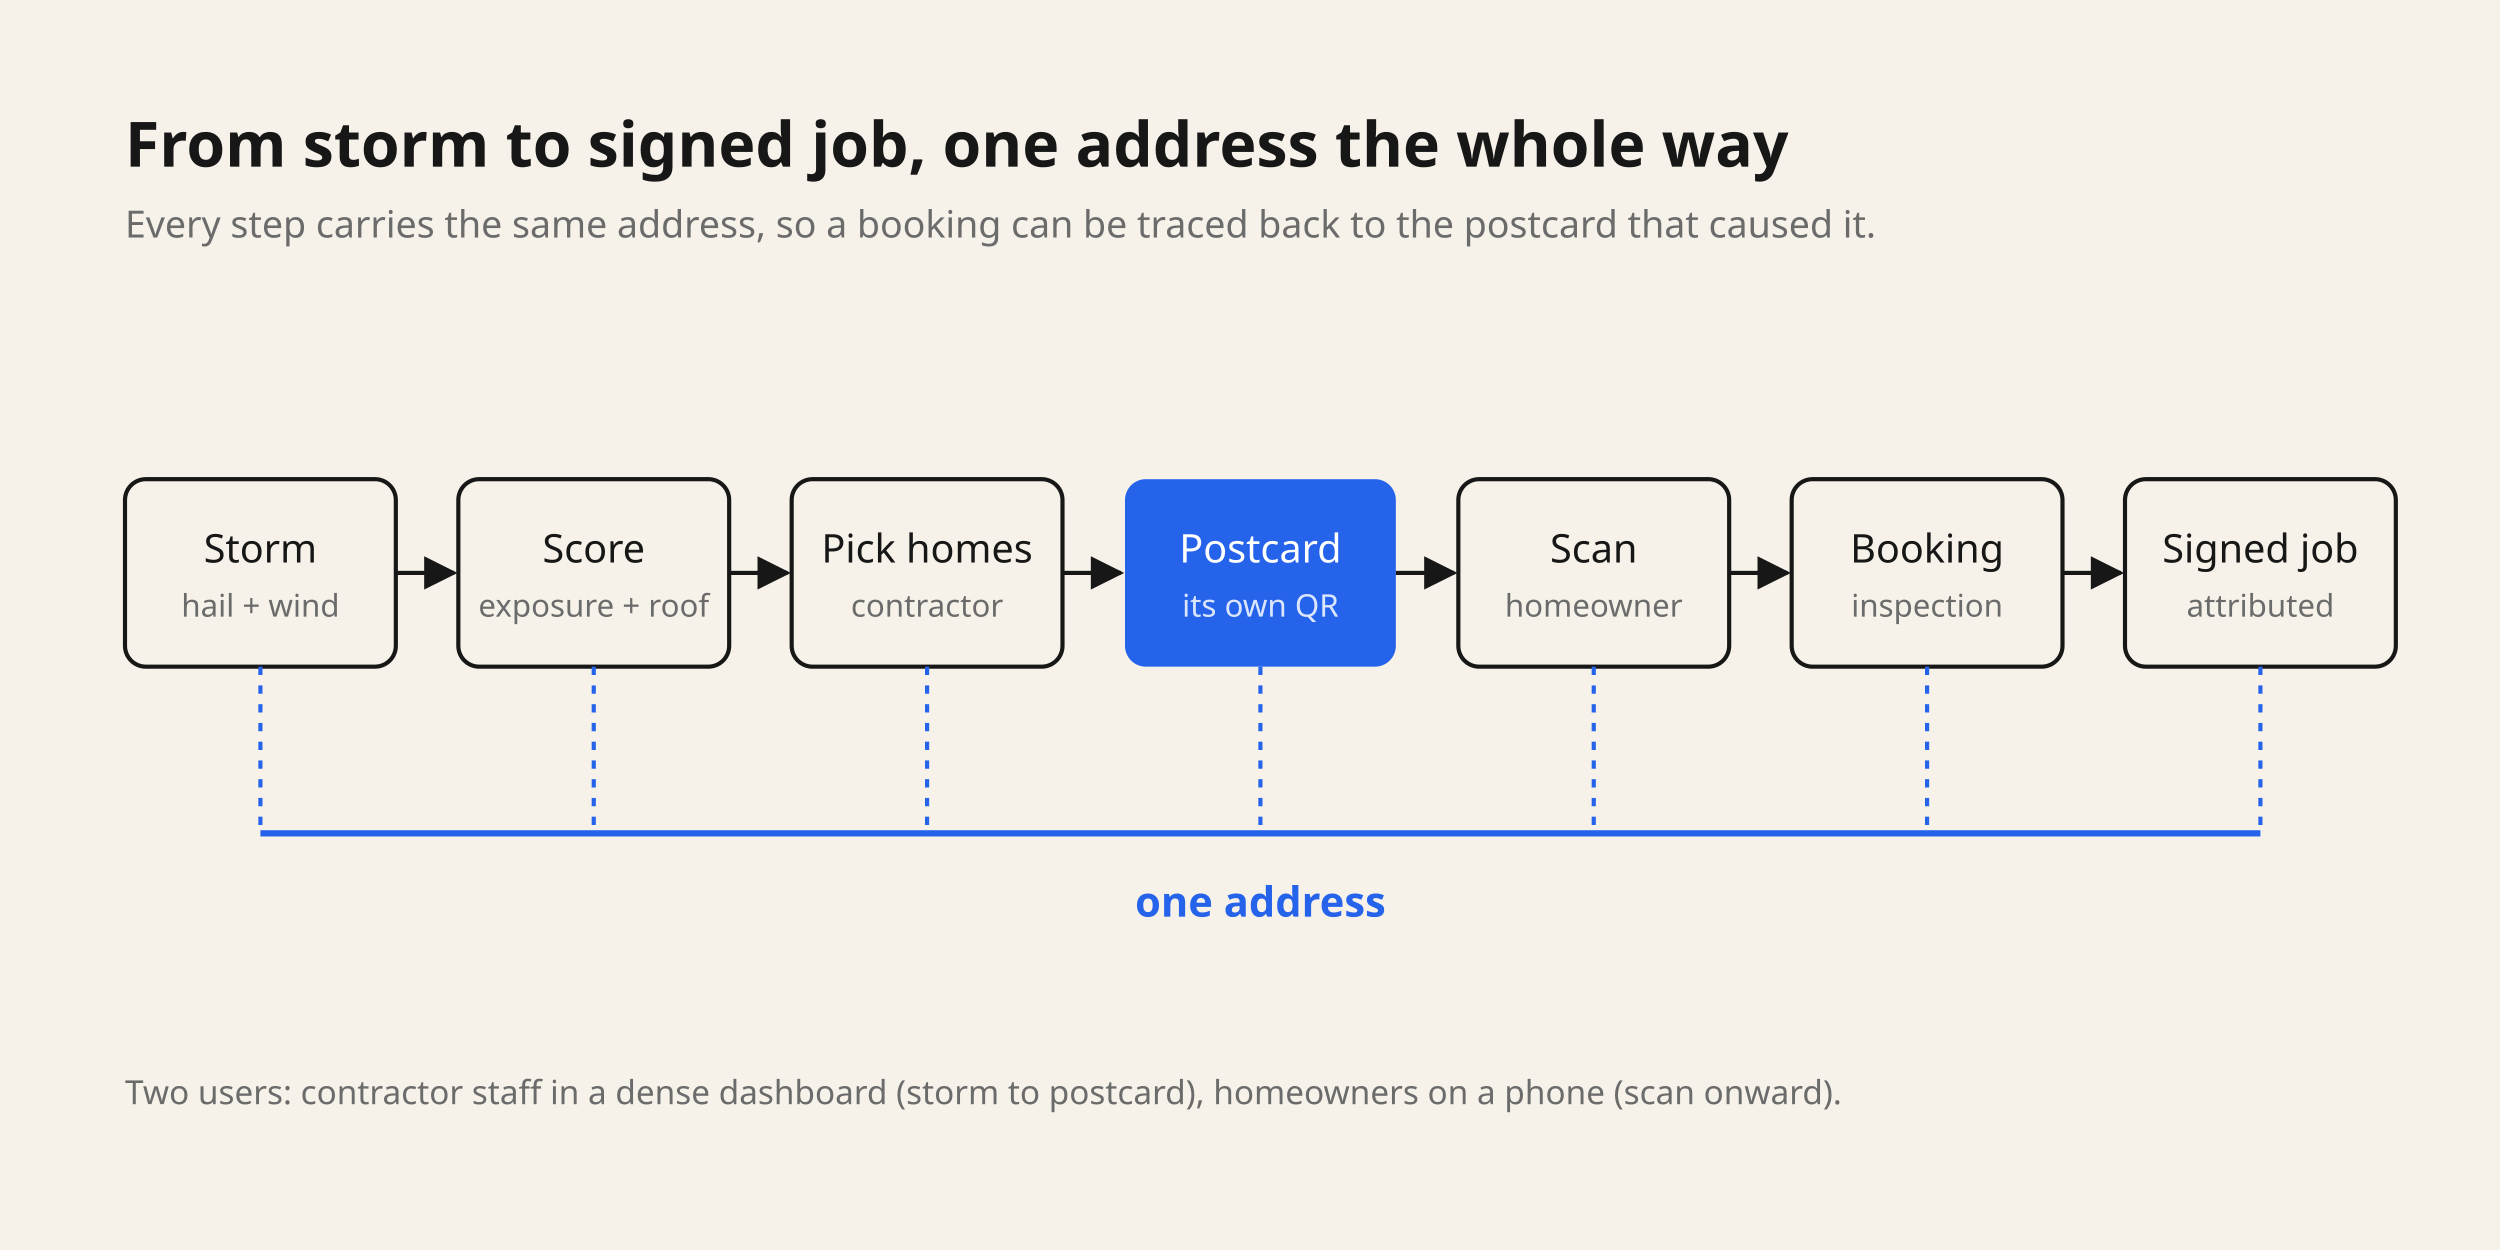
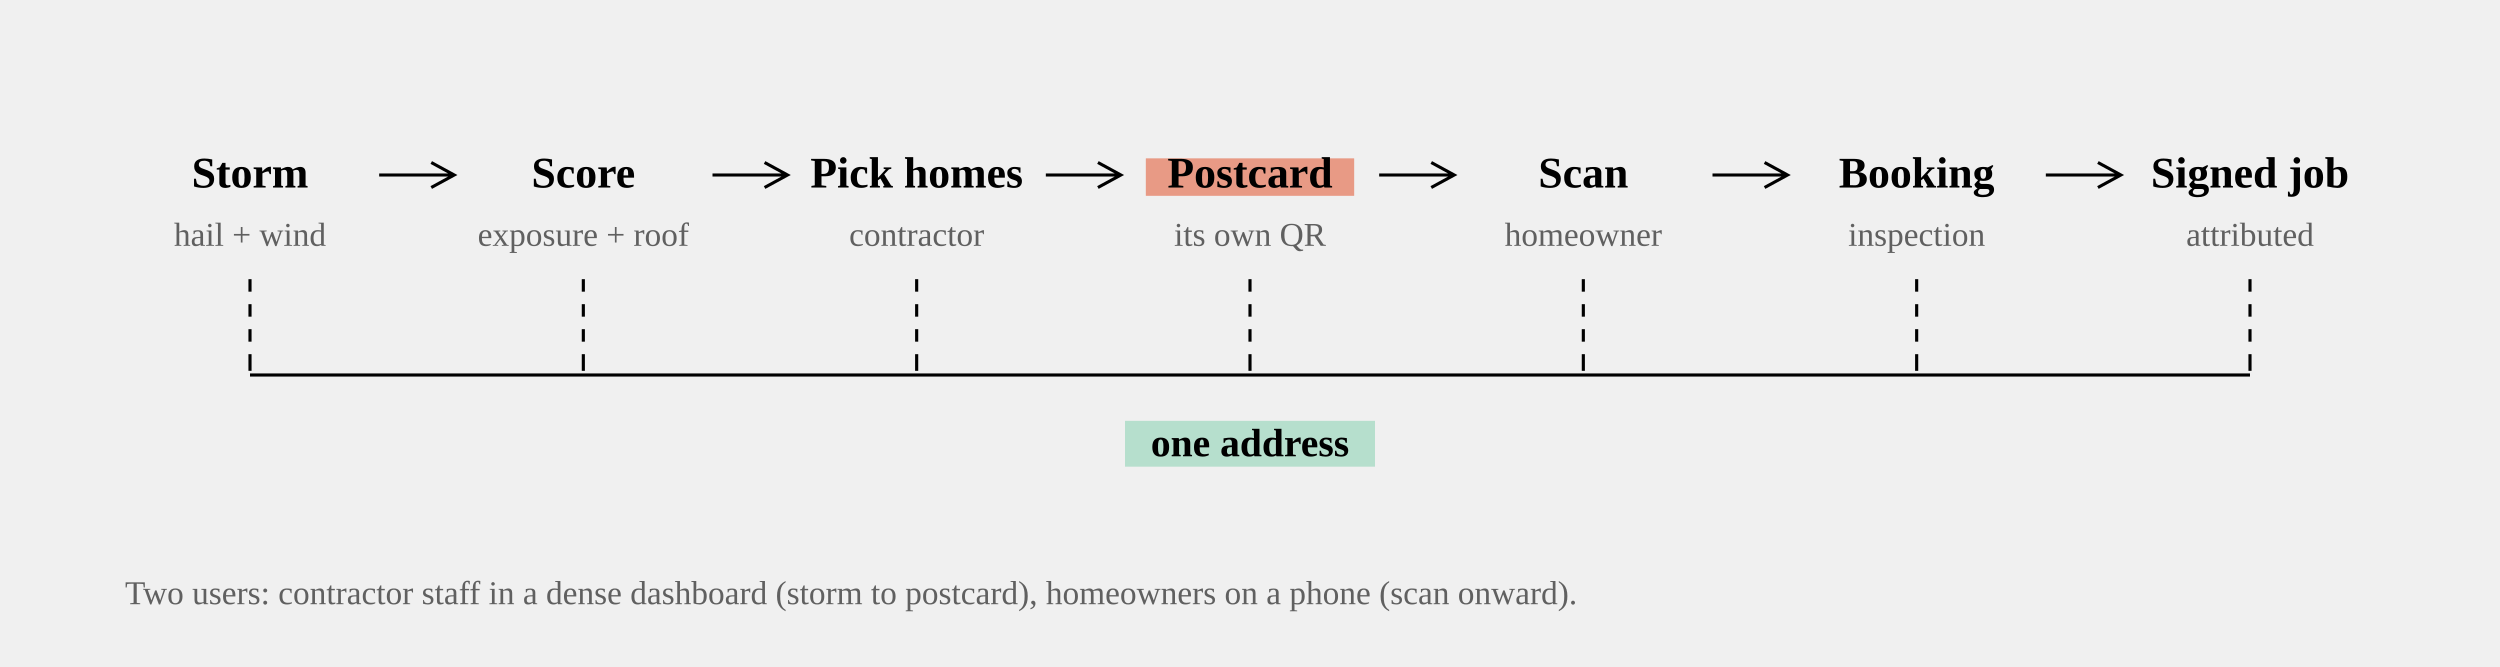
- <svg xmlns="http://www.w3.org/2000/svg" viewBox="0 0 1200 600" font-family="system-ui, sans-serif">
-   <rect width="1200" height="600" fill="#f6f2e9" />
-   <text x="60" y="80" font-size="30" font-weight="600" fill="#171717">From storm to signed job, one address the whole way</text>
-   <text x="60" y="114" font-size="18" fill="#6b6b6b">Every step carries the same address, so a booking can be traced back to the postcard that caused it.</text>
-   <defs>
-     <marker id="a" viewBox="0 0 10 10" refX="9" refY="5" markerWidth="8" markerHeight="8" orient="auto">
-       <path d="M0 0L10 5L0 10z" fill="#171717" />
-     </marker>
-   </defs>
-   <g font-size="19" fill="#171717" text-anchor="middle">
-     <rect x="60" y="230" width="130" height="90" rx="10" fill="none" stroke="#171717" stroke-width="2" />
-     <text x="125" y="270">Storm</text>
-     <text x="125" y="296" font-size="15" fill="#6b6b6b">hail + wind</text>
-     <rect x="220" y="230" width="130" height="90" rx="10" fill="none" stroke="#171717" stroke-width="2" />
-     <text x="285" y="270">Score</text>
-     <text x="285" y="296" font-size="15" fill="#6b6b6b">exposure + roof</text>
-     <rect x="380" y="230" width="130" height="90" rx="10" fill="none" stroke="#171717" stroke-width="2" />
-     <text x="445" y="270">Pick homes</text>
-     <text x="445" y="296" font-size="15" fill="#6b6b6b">contractor</text>
-     <rect x="540" y="230" width="130" height="90" rx="10" fill="#2563eb" />
-     <text x="605" y="270" fill="#ffffff">Postcard</text>
-     <text x="605" y="296" font-size="15" fill="#dbe6fd">its own QR</text>
-     <rect x="700" y="230" width="130" height="90" rx="10" fill="none" stroke="#171717" stroke-width="2" />
-     <text x="765" y="270">Scan</text>
-     <text x="765" y="296" font-size="15" fill="#6b6b6b">homeowner</text>
-     <rect x="860" y="230" width="130" height="90" rx="10" fill="none" stroke="#171717" stroke-width="2" />
-     <text x="925" y="270">Booking</text>
-     <text x="925" y="296" font-size="15" fill="#6b6b6b">inspection</text>
-     <rect x="1020" y="230" width="130" height="90" rx="10" fill="none" stroke="#171717" stroke-width="2" />
-     <text x="1085" y="270">Signed job</text>
-     <text x="1085" y="296" font-size="15" fill="#6b6b6b">attributed</text>
+ <svg xmlns="http://www.w3.org/2000/svg" viewBox="0 0 1200 320" font-family="inherit">
+   <rect x="550" y="76" width="100" height="18" data-marker="#e2552f" style="fill:#e2552f" fill-opacity=".55" />
+   <rect x="540" y="202" width="120" height="22" data-marker="#8fd3b6" style="fill:#8fd3b6" fill-opacity=".6" />
+   <g fill="none" stroke="currentColor" stroke-width="1.5">
+     <path d="M182 84H218M207 78L218 84L207 90" />
+     <path d="M342 84H378M367 78L378 84L367 90" />
+     <path d="M502 84H538M527 78L538 84L527 90" />
+     <path d="M662 84H698M687 78L698 84L687 90" />
+     <path d="M822 84H858M847 78L858 84L847 90" />
+     <path d="M982 84H1018M1007 78L1018 84L1007 90" />
+     <path d="M120 180H1080" data-w="1.3" />
+     <g data-pen="9h">
+       <path d="M120 134V140M120 146V152M120 158V164M120 170V178" />
+       <path d="M280 134V140M280 146V152M280 158V164M280 170V178" />
+       <path d="M440 134V140M440 146V152M440 158V164M440 170V178" />
+       <path d="M600 134V140M600 146V152M600 158V164M600 170V178" />
+       <path d="M760 134V140M760 146V152M760 158V164M760 170V178" />
+       <path d="M920 134V140M920 146V152M920 158V164M920 170V178" />
+       <path d="M1080 134V140M1080 146V152M1080 158V164M1080 170V178" />
+     </g>
  </g>
-   <g stroke="#171717" stroke-width="2" marker-end="url(#a)">
-     <line x1="190" y1="275" x2="218" y2="275" />
-     <line x1="350" y1="275" x2="378" y2="275" />
-     <line x1="510" y1="275" x2="538" y2="275" />
-     <line x1="670" y1="275" x2="698" y2="275" />
-     <line x1="830" y1="275" x2="858" y2="275" />
-     <line x1="990" y1="275" x2="1018" y2="275" />
+   <g fill="currentColor" text-anchor="middle">
+     <g font-size="21" font-weight="600">
+       <text x="120" y="90">Storm</text>
+       <text x="280" y="90">Score</text>
+       <text x="440" y="90">Pick homes</text>
+       <text x="600" y="90">Postcard</text>
+       <text x="760" y="90">Scan</text>
+       <text x="920" y="90">Booking</text>
+       <text x="1080" y="90">Signed job</text>
+     </g>
+     <g font-size="16" fill-opacity=".6">
+       <text x="120" y="118">hail + wind</text>
+       <text x="280" y="118">exposure + roof</text>
+       <text x="440" y="118">contractor</text>
+       <text x="600" y="118">its own QR</text>
+       <text x="760" y="118">homeowner</text>
+       <text x="920" y="118">inspection</text>
+       <text x="1080" y="118">attributed</text>
+     </g>
+     <text x="600" y="219" font-size="19" font-weight="600">one address</text>
  </g>
-   <line x1="125" y1="400" x2="1085" y2="400" stroke="#2563eb" stroke-width="3" />
-   <g stroke="#2563eb" stroke-width="2" stroke-dasharray="4 5">
-     <line x1="125" y1="320" x2="125" y2="400" />
-     <line x1="285" y1="320" x2="285" y2="400" />
-     <line x1="445" y1="320" x2="445" y2="400" />
-     <line x1="605" y1="320" x2="605" y2="400" />
-     <line x1="765" y1="320" x2="765" y2="400" />
-     <line x1="925" y1="320" x2="925" y2="400" />
-     <line x1="1085" y1="320" x2="1085" y2="400" />
-   </g>
-   <text x="605" y="440" font-size="20" fill="#2563eb" text-anchor="middle" font-weight="600">one address</text>
-   <text x="60" y="530" font-size="16" fill="#6b6b6b">Two users: contractor staff in a dense dashboard (storm to postcard), homeowners on a phone (scan onward).</text>
+   <text x="60" y="290" font-size="16" fill="currentColor" fill-opacity=".6">Two users: contractor staff in a dense dashboard (storm to postcard), homeowners on a phone (scan onward).</text>
</svg>
